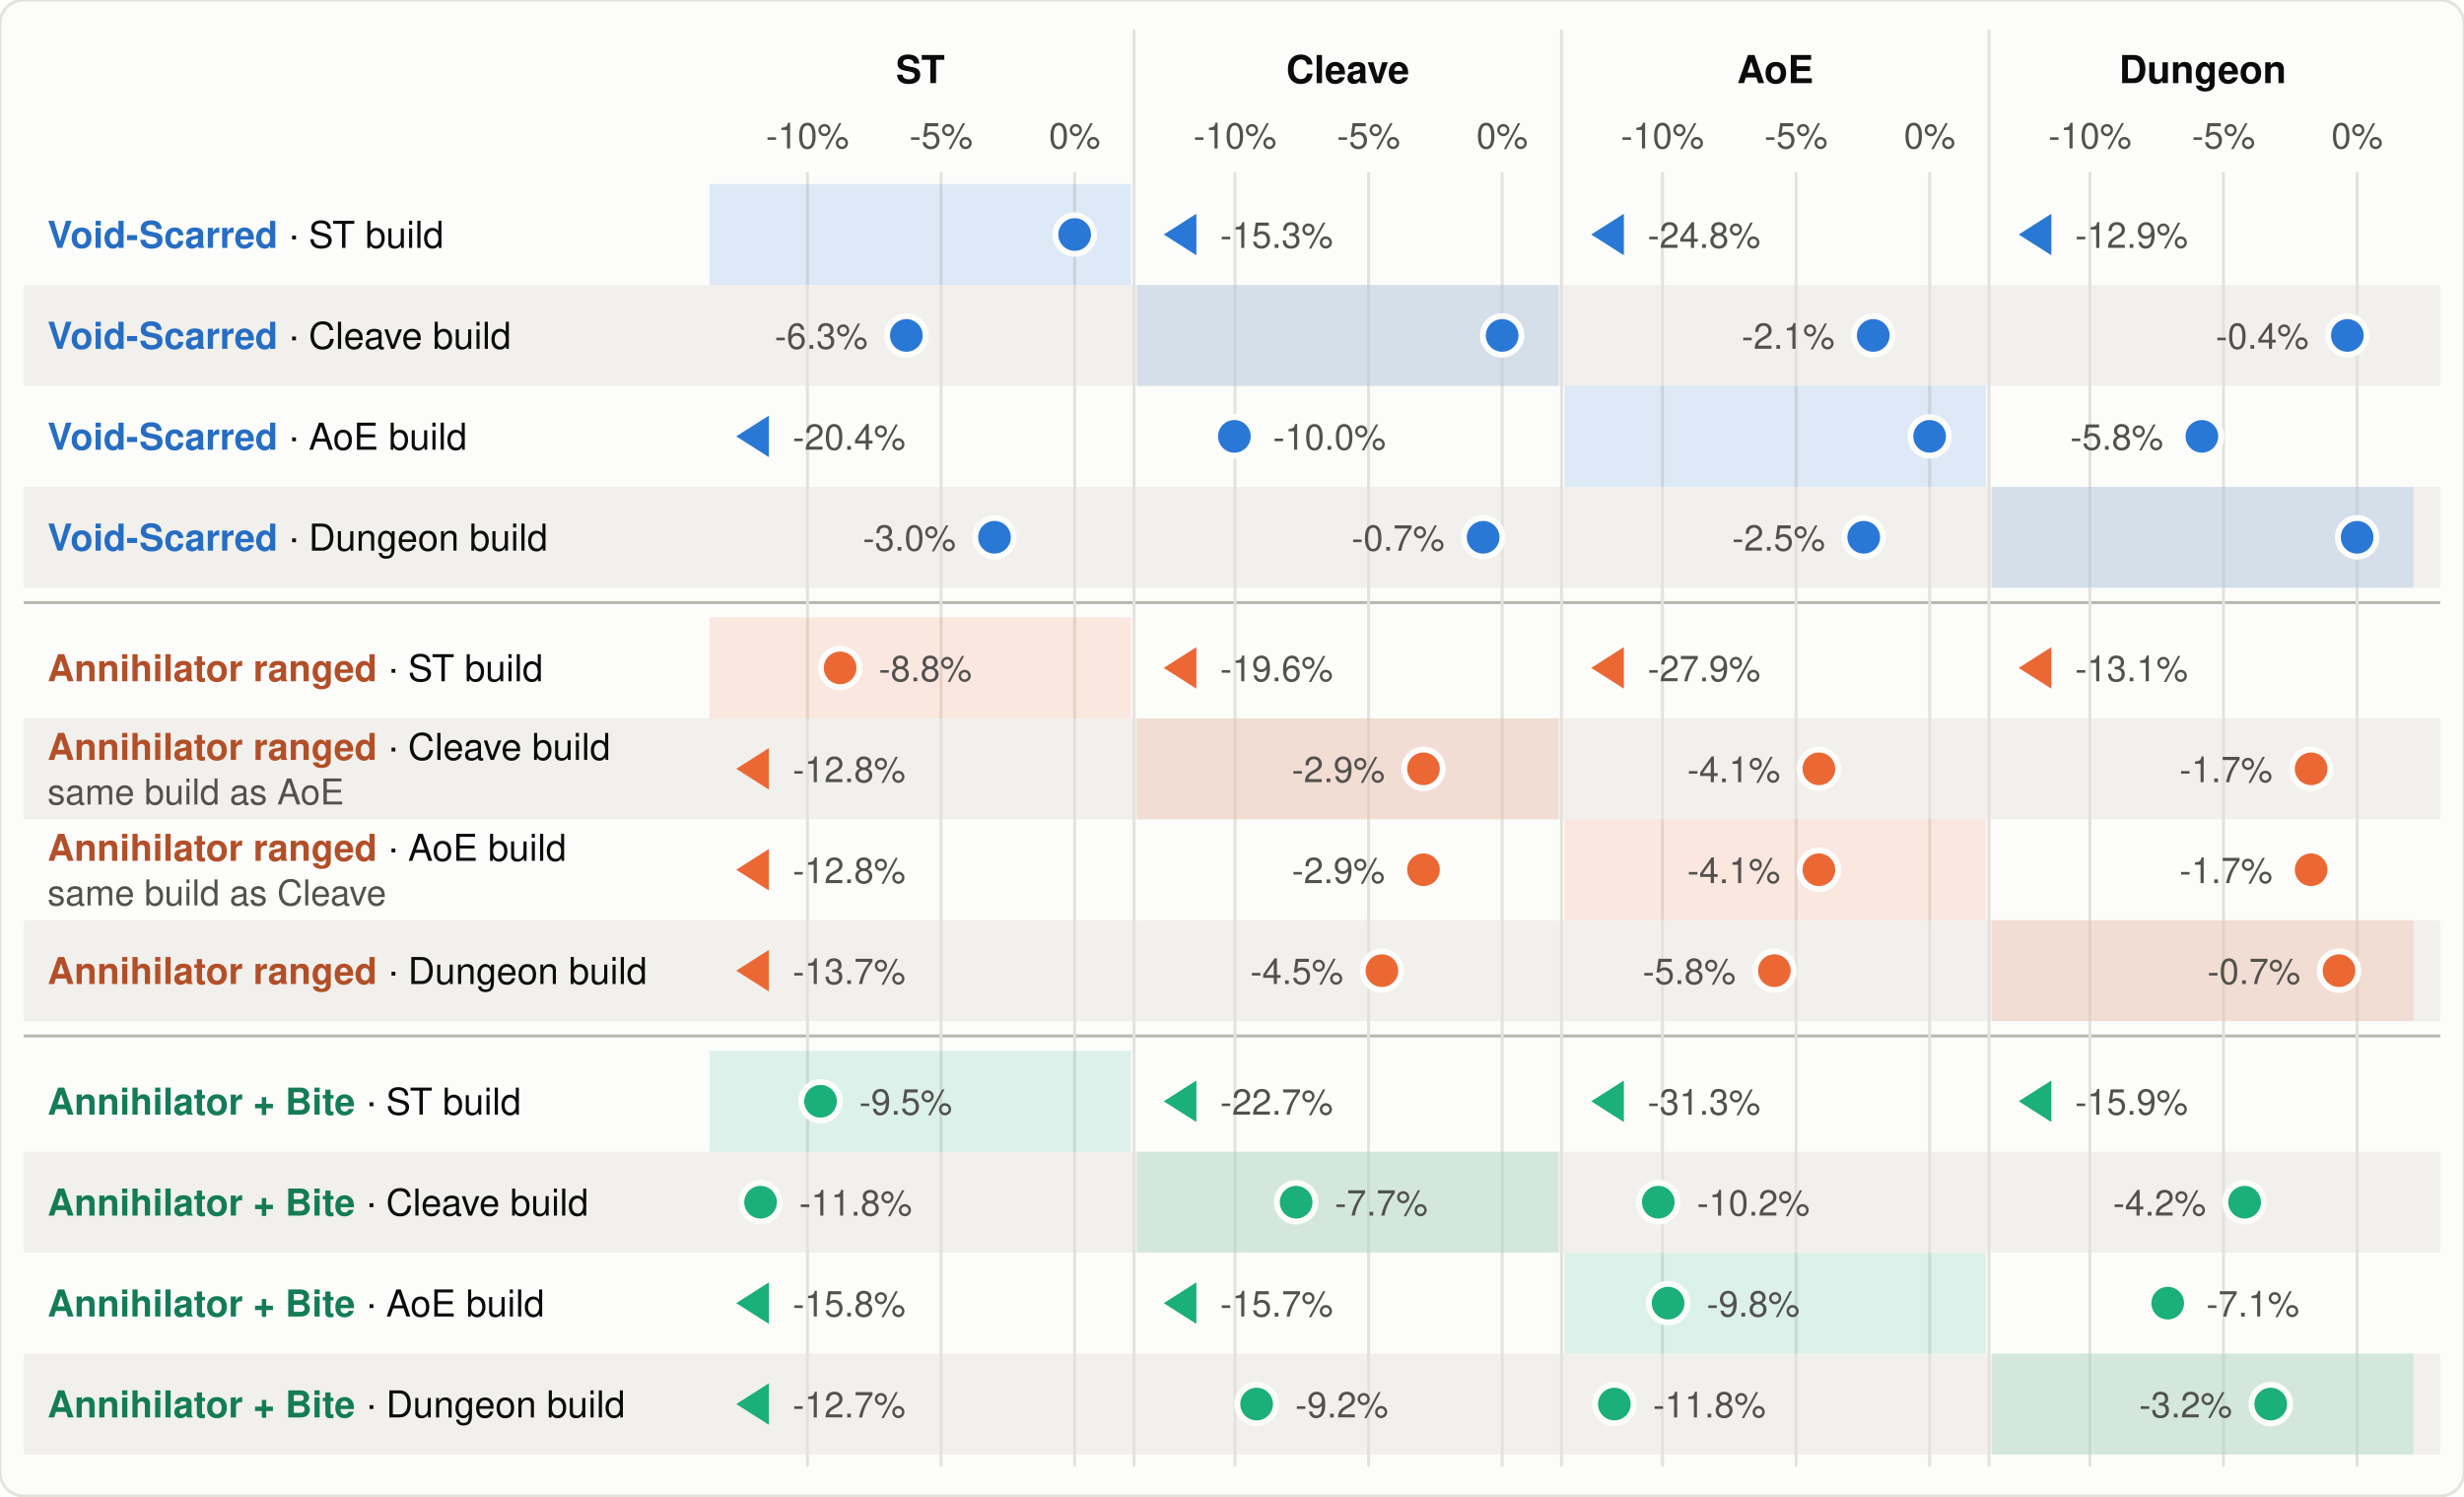
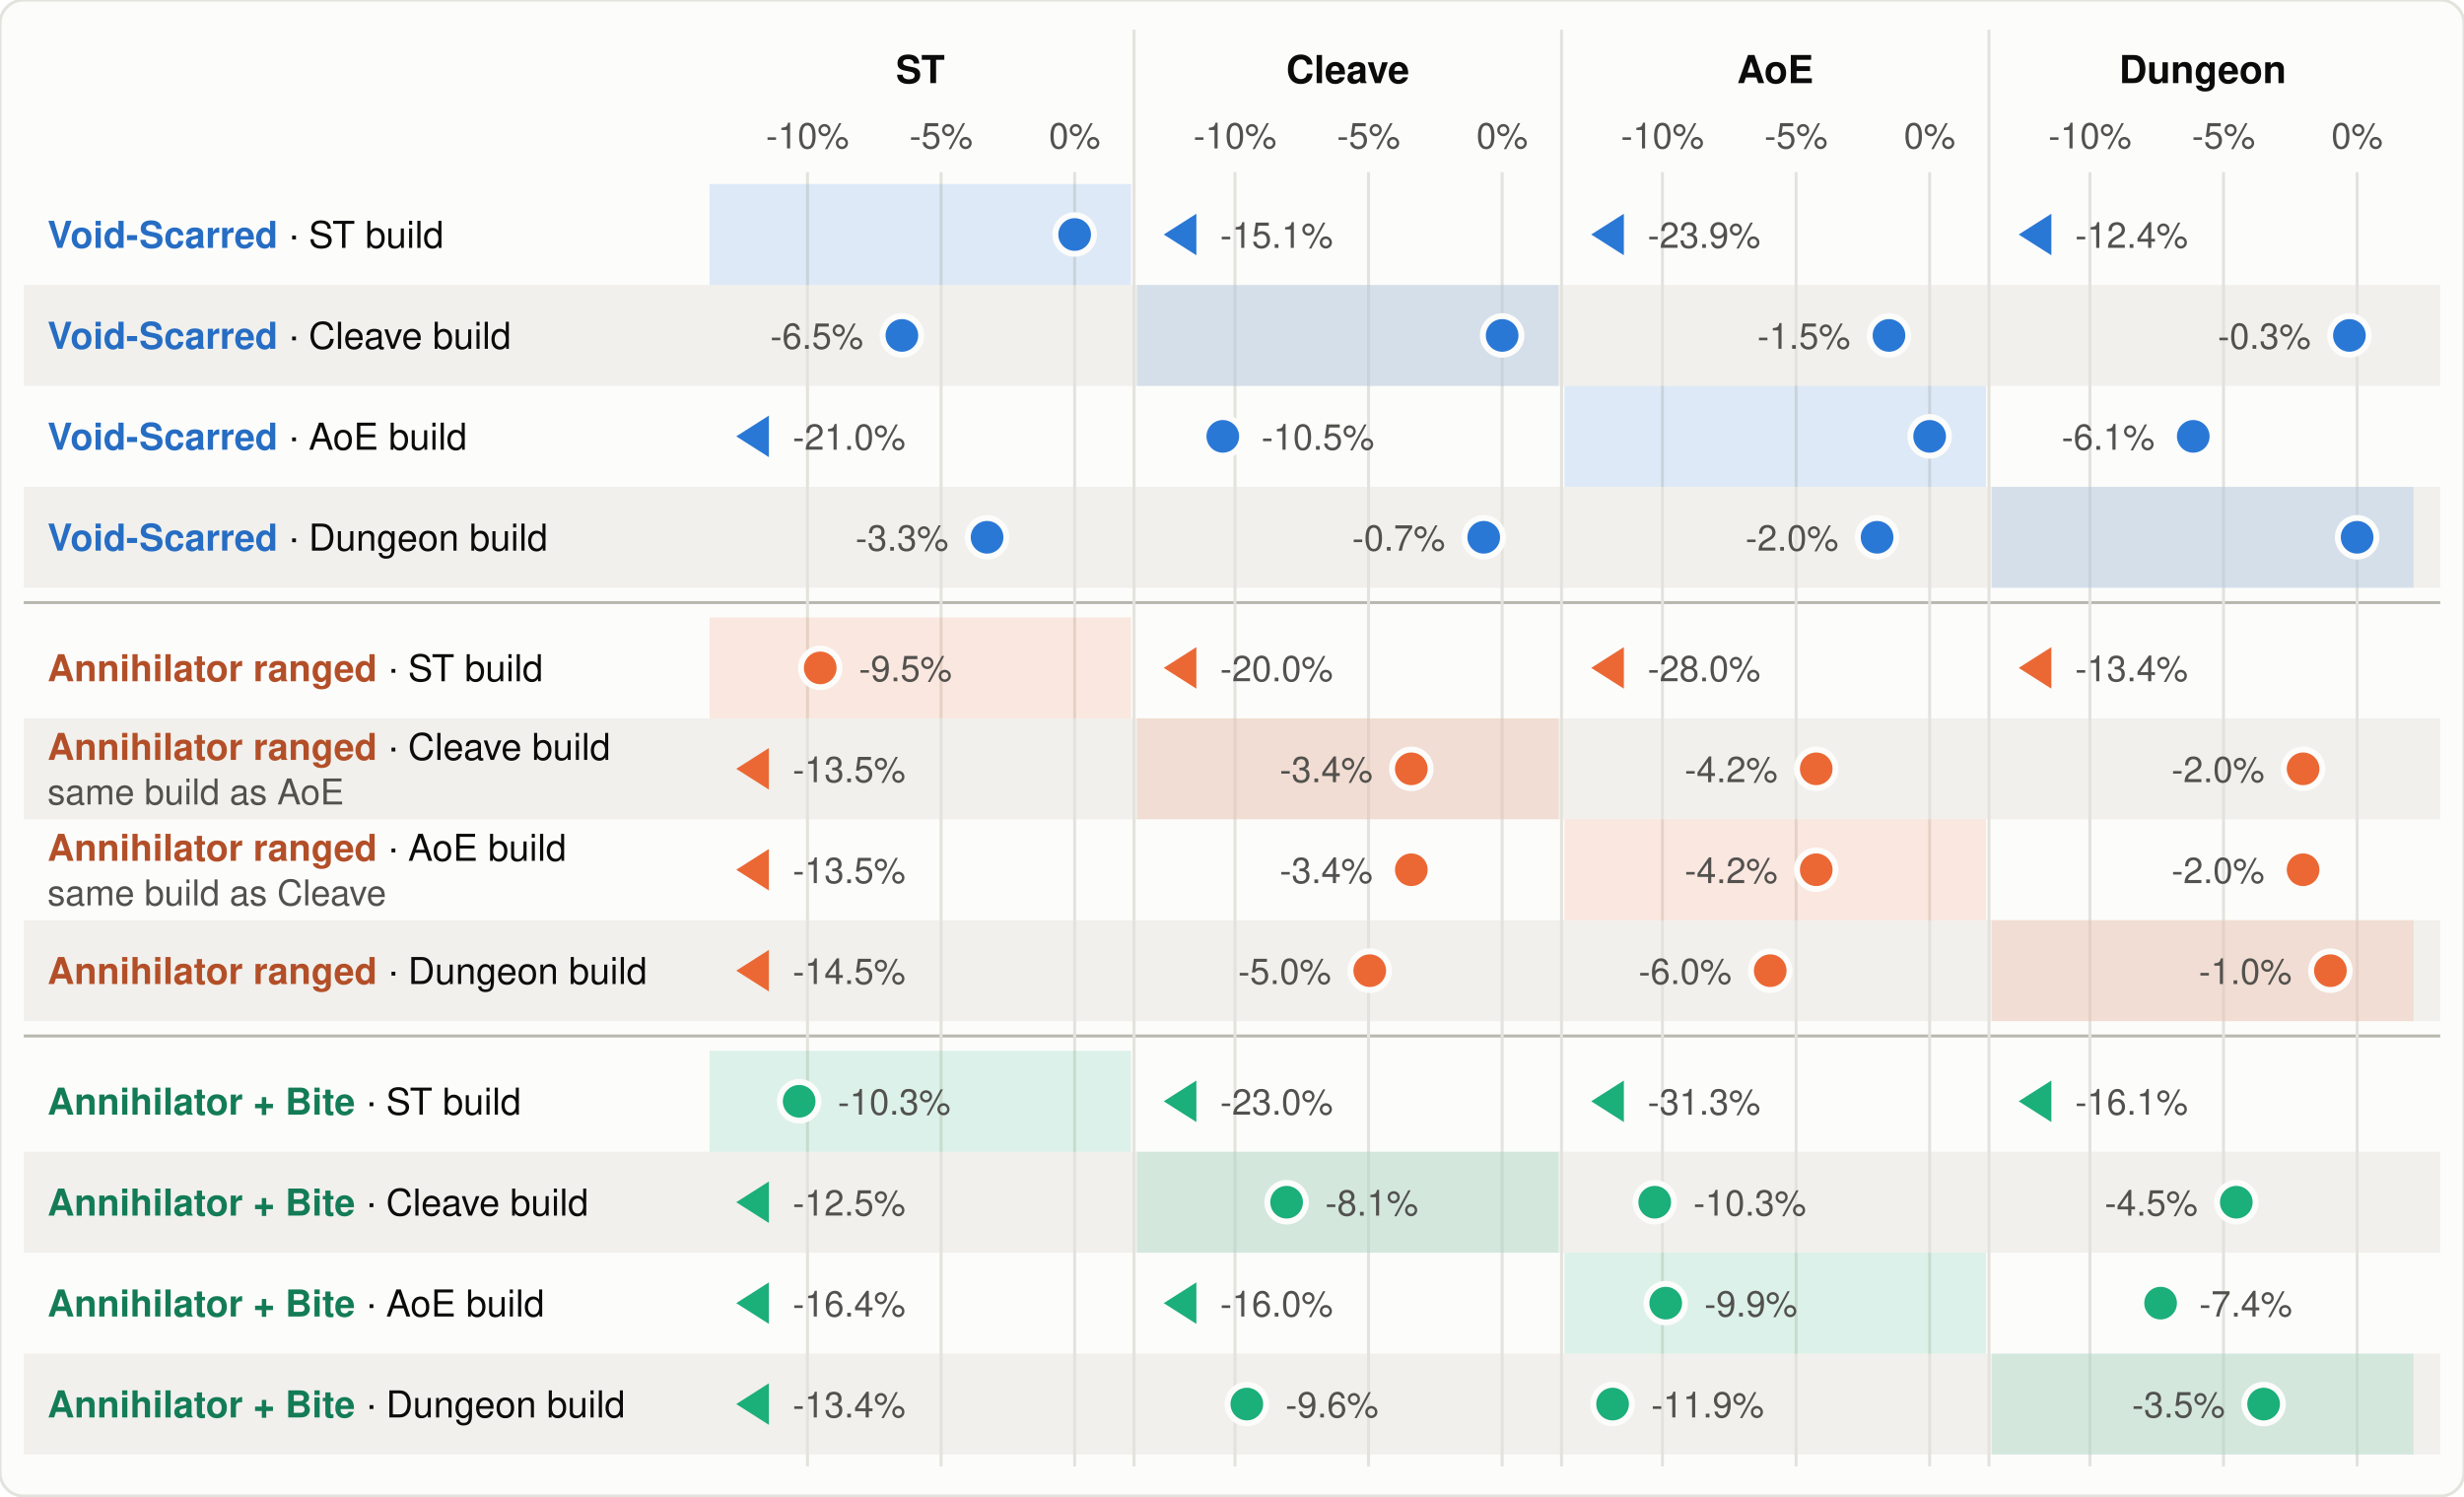
<svg xmlns="http://www.w3.org/2000/svg" viewBox="0 0 830 504" width="830" height="504" font-family="system-ui, -apple-system, Segoe UI, Helvetica, Arial, sans-serif" role="img" aria-labelledby="title desc">
  <rect width="830" height="504" rx="8" fill="#fcfcfb" stroke="#e3e2dc" />
  <rect x="8" y="96" width="814" height="34" fill="#f1f0ec" />
  <rect x="8" y="164" width="814" height="34" fill="#f1f0ec" />
  <line x1="8" x2="822" y1="203.0" y2="203.0" stroke="#b9b8b0" />
  <rect x="8" y="242" width="814" height="34" fill="#f1f0ec" />
  <rect x="8" y="310" width="814" height="34" fill="#f1f0ec" />
  <line x1="8" x2="822" y1="349.0" y2="349.0" stroke="#b9b8b0" />
  <rect x="8" y="388" width="814" height="34" fill="#f1f0ec" />
  <rect x="8" y="456" width="814" height="34" fill="#f1f0ec" />
  <text x="310.0" y="28.0" font-size="13" fill="#0b0b0b" text-anchor="middle" font-weight="600">ST</text>
  <text x="272.0" y="50.0" font-size="12" fill="#52514e" text-anchor="middle" style="font-variant-numeric:tabular-nums">-10%</text>
  <line x1="272.0" x2="272.0" y1="58" y2="494" stroke="#e3e2dc" />
  <text x="317.0" y="50.0" font-size="12" fill="#52514e" text-anchor="middle" style="font-variant-numeric:tabular-nums">-5%</text>
  <line x1="317.0" x2="317.0" y1="58" y2="494" stroke="#e3e2dc" />
  <text x="362.0" y="50.0" font-size="12" fill="#52514e" text-anchor="middle" style="font-variant-numeric:tabular-nums">0%</text>
  <line x1="362.0" x2="362.0" y1="58" y2="494" stroke="#e3e2dc" />
  <line x1="382.0" x2="382.0" y1="10" y2="494" stroke="#e3e2dc" />
  <text x="454.0" y="28.0" font-size="13" fill="#0b0b0b" text-anchor="middle" font-weight="600">Cleave</text>
  <text x="416.0" y="50.0" font-size="12" fill="#52514e" text-anchor="middle" style="font-variant-numeric:tabular-nums">-10%</text>
  <line x1="416.0" x2="416.0" y1="58" y2="494" stroke="#e3e2dc" />
  <text x="461.0" y="50.0" font-size="12" fill="#52514e" text-anchor="middle" style="font-variant-numeric:tabular-nums">-5%</text>
  <line x1="461.0" x2="461.0" y1="58" y2="494" stroke="#e3e2dc" />
  <text x="506.0" y="50.0" font-size="12" fill="#52514e" text-anchor="middle" style="font-variant-numeric:tabular-nums">0%</text>
  <line x1="506.0" x2="506.0" y1="58" y2="494" stroke="#e3e2dc" />
  <line x1="526.0" x2="526.0" y1="10" y2="494" stroke="#e3e2dc" />
  <text x="598.0" y="28.0" font-size="13" fill="#0b0b0b" text-anchor="middle" font-weight="600">AoE</text>
  <text x="560.0" y="50.0" font-size="12" fill="#52514e" text-anchor="middle" style="font-variant-numeric:tabular-nums">-10%</text>
  <line x1="560.0" x2="560.0" y1="58" y2="494" stroke="#e3e2dc" />
  <text x="605.0" y="50.0" font-size="12" fill="#52514e" text-anchor="middle" style="font-variant-numeric:tabular-nums">-5%</text>
  <line x1="605.0" x2="605.0" y1="58" y2="494" stroke="#e3e2dc" />
  <text x="650.0" y="50.0" font-size="12" fill="#52514e" text-anchor="middle" style="font-variant-numeric:tabular-nums">0%</text>
  <line x1="650.0" x2="650.0" y1="58" y2="494" stroke="#e3e2dc" />
  <line x1="670.0" x2="670.0" y1="10" y2="494" stroke="#e3e2dc" />
  <text x="742.0" y="28.0" font-size="13" fill="#0b0b0b" text-anchor="middle" font-weight="600">Dungeon</text>
  <text x="704.0" y="50.0" font-size="12" fill="#52514e" text-anchor="middle" style="font-variant-numeric:tabular-nums">-10%</text>
  <line x1="704.0" x2="704.0" y1="58" y2="494" stroke="#e3e2dc" />
  <text x="749.0" y="50.0" font-size="12" fill="#52514e" text-anchor="middle" style="font-variant-numeric:tabular-nums">-5%</text>
  <line x1="749.0" x2="749.0" y1="58" y2="494" stroke="#e3e2dc" />
  <text x="794.0" y="50.0" font-size="12" fill="#52514e" text-anchor="middle" style="font-variant-numeric:tabular-nums">0%</text>
  <line x1="794.0" x2="794.0" y1="58" y2="494" stroke="#e3e2dc" />
  <g class="row">
    <rect class="own" x="239.0" y="62" width="142.0" height="34" fill="#2a78d6" fill-opacity="0.14" />
    <text x="16" y="83.5" font-size="12.5" fill="#0b0b0b">
      <tspan fill="#266dc3" font-weight="600">Void-Scarred</tspan> · ST build</text>
    <circle cx="362.0" cy="79.0" r="6.5" fill="#2a78d6" stroke="#fcfcfb" stroke-width="2" />
    <path class="clamped" d="M392.0,79.0 l11,-7 v14 z" fill="#2a78d6" />
-     <text x="411.0" y="83.5" font-size="12" fill="#52514e" text-anchor="start" style="font-variant-numeric:tabular-nums">-15.3%</text>
+     <text x="411.0" y="83.5" font-size="12" fill="#52514e" text-anchor="start" style="font-variant-numeric:tabular-nums">-15.1%</text>
    <path class="clamped" d="M536.0,79.0 l11,-7 v14 z" fill="#2a78d6" />
-     <text x="555.0" y="83.5" font-size="12" fill="#52514e" text-anchor="start" style="font-variant-numeric:tabular-nums">-24.8%</text>
+     <text x="555.0" y="83.5" font-size="12" fill="#52514e" text-anchor="start" style="font-variant-numeric:tabular-nums">-23.9%</text>
    <path class="clamped" d="M680.0,79.0 l11,-7 v14 z" fill="#2a78d6" />
-     <text x="699.0" y="83.5" font-size="12" fill="#52514e" text-anchor="start" style="font-variant-numeric:tabular-nums">-12.9%</text>
+     <text x="699.0" y="83.5" font-size="12" fill="#52514e" text-anchor="start" style="font-variant-numeric:tabular-nums">-12.4%</text>
  </g>
  <g class="row">
    <rect class="own" x="383.0" y="96" width="142.0" height="34" fill="#2a78d6" fill-opacity="0.14" />
    <text x="16" y="117.5" font-size="12.5" fill="#0b0b0b">
      <tspan fill="#266dc3" font-weight="600">Void-Scarred</tspan> · Cleave build</text>
-     <circle cx="305.3" cy="113.0" r="6.5" fill="#2a78d6" stroke="#fcfcfb" stroke-width="2" />
-     <text x="292.3" y="117.5" font-size="12" fill="#52514e" text-anchor="end" style="font-variant-numeric:tabular-nums">-6.3%</text>
+     <circle cx="303.8" cy="113.0" r="6.5" fill="#2a78d6" stroke="#fcfcfb" stroke-width="2" />
+     <text x="290.8" y="117.5" font-size="12" fill="#52514e" text-anchor="end" style="font-variant-numeric:tabular-nums">-6.5%</text>
    <circle cx="506.0" cy="113.0" r="6.5" fill="#2a78d6" stroke="#fcfcfb" stroke-width="2" />
-     <circle cx="631.0" cy="113.0" r="6.5" fill="#2a78d6" stroke="#fcfcfb" stroke-width="2" />
-     <text x="618.0" y="117.5" font-size="12" fill="#52514e" text-anchor="end" style="font-variant-numeric:tabular-nums">-2.1%</text>
-     <circle cx="790.7" cy="113.0" r="6.5" fill="#2a78d6" stroke="#fcfcfb" stroke-width="2" />
-     <text x="777.7" y="117.5" font-size="12" fill="#52514e" text-anchor="end" style="font-variant-numeric:tabular-nums">-0.4%</text>
+     <circle cx="636.3" cy="113.0" r="6.5" fill="#2a78d6" stroke="#fcfcfb" stroke-width="2" />
+     <text x="623.3" y="117.5" font-size="12" fill="#52514e" text-anchor="end" style="font-variant-numeric:tabular-nums">-1.5%</text>
+     <circle cx="791.4" cy="113.0" r="6.5" fill="#2a78d6" stroke="#fcfcfb" stroke-width="2" />
+     <text x="778.4" y="117.5" font-size="12" fill="#52514e" text-anchor="end" style="font-variant-numeric:tabular-nums">-0.3%</text>
  </g>
  <g class="row">
    <rect class="own" x="527.0" y="130" width="142.0" height="34" fill="#2a78d6" fill-opacity="0.14" />
    <text x="16" y="151.5" font-size="12.5" fill="#0b0b0b">
      <tspan fill="#266dc3" font-weight="600">Void-Scarred</tspan> · AoE build</text>
    <path class="clamped" d="M248.0,147.0 l11,-7 v14 z" fill="#2a78d6" />
-     <text x="267.0" y="151.5" font-size="12" fill="#52514e" text-anchor="start" style="font-variant-numeric:tabular-nums">-20.4%</text>
-     <circle cx="415.8" cy="147.0" r="6.5" fill="#2a78d6" stroke="#fcfcfb" stroke-width="2" />
-     <text x="428.8" y="151.5" font-size="12" fill="#52514e" text-anchor="start" style="font-variant-numeric:tabular-nums">-10.0%</text>
+     <text x="267.0" y="151.5" font-size="12" fill="#52514e" text-anchor="start" style="font-variant-numeric:tabular-nums">-21.0%</text>
+     <circle cx="411.9" cy="147.0" r="6.5" fill="#2a78d6" stroke="#fcfcfb" stroke-width="2" />
+     <text x="424.9" y="151.5" font-size="12" fill="#52514e" text-anchor="start" style="font-variant-numeric:tabular-nums">-10.5%</text>
    <circle cx="650.0" cy="147.0" r="6.5" fill="#2a78d6" stroke="#fcfcfb" stroke-width="2" />
-     <circle cx="741.7" cy="147.0" r="6.5" fill="#2a78d6" stroke="#fcfcfb" stroke-width="2" />
-     <text x="728.7" y="151.5" font-size="12" fill="#52514e" text-anchor="end" style="font-variant-numeric:tabular-nums">-5.8%</text>
+     <circle cx="738.8" cy="147.0" r="6.5" fill="#2a78d6" stroke="#fcfcfb" stroke-width="2" />
+     <text x="725.8" y="151.5" font-size="12" fill="#52514e" text-anchor="end" style="font-variant-numeric:tabular-nums">-6.1%</text>
  </g>
  <g class="row">
    <rect class="own" x="671.0" y="164" width="142.0" height="34" fill="#2a78d6" fill-opacity="0.14" />
    <text x="16" y="185.5" font-size="12.5" fill="#0b0b0b">
      <tspan fill="#266dc3" font-weight="600">Void-Scarred</tspan> · Dungeon build</text>
-     <circle cx="335.0" cy="181.0" r="6.5" fill="#2a78d6" stroke="#fcfcfb" stroke-width="2" />
-     <text x="322.0" y="185.5" font-size="12" fill="#52514e" text-anchor="end" style="font-variant-numeric:tabular-nums">-3.0%</text>
-     <circle cx="499.6" cy="181.0" r="6.5" fill="#2a78d6" stroke="#fcfcfb" stroke-width="2" />
-     <text x="486.6" y="185.5" font-size="12" fill="#52514e" text-anchor="end" style="font-variant-numeric:tabular-nums">-0.7%</text>
-     <circle cx="627.8" cy="181.0" r="6.5" fill="#2a78d6" stroke="#fcfcfb" stroke-width="2" />
-     <text x="614.8" y="185.5" font-size="12" fill="#52514e" text-anchor="end" style="font-variant-numeric:tabular-nums">-2.5%</text>
+     <circle cx="332.5" cy="181.0" r="6.5" fill="#2a78d6" stroke="#fcfcfb" stroke-width="2" />
+     <text x="319.5" y="185.5" font-size="12" fill="#52514e" text-anchor="end" style="font-variant-numeric:tabular-nums">-3.3%</text>
+     <circle cx="499.8" cy="181.0" r="6.5" fill="#2a78d6" stroke="#fcfcfb" stroke-width="2" />
+     <text x="486.8" y="185.5" font-size="12" fill="#52514e" text-anchor="end" style="font-variant-numeric:tabular-nums">-0.7%</text>
+     <circle cx="632.3" cy="181.0" r="6.5" fill="#2a78d6" stroke="#fcfcfb" stroke-width="2" />
+     <text x="619.3" y="185.5" font-size="12" fill="#52514e" text-anchor="end" style="font-variant-numeric:tabular-nums">-2.0%</text>
    <circle cx="794.0" cy="181.0" r="6.5" fill="#2a78d6" stroke="#fcfcfb" stroke-width="2" />
  </g>
  <g class="row">
    <rect class="own" x="239.0" y="208" width="142.0" height="34" fill="#eb6834" fill-opacity="0.14" />
    <text x="16" y="229.5" font-size="12.5" fill="#0b0b0b">
      <tspan fill="#b34f28" font-weight="600">Annihilator ranged</tspan> · ST build</text>
-     <circle cx="283.0" cy="225.0" r="6.5" fill="#eb6834" stroke="#fcfcfb" stroke-width="2" />
-     <text x="296.0" y="229.5" font-size="12" fill="#52514e" text-anchor="start" style="font-variant-numeric:tabular-nums">-8.8%</text>
+     <circle cx="276.3" cy="225.0" r="6.5" fill="#eb6834" stroke="#fcfcfb" stroke-width="2" />
+     <text x="289.3" y="229.5" font-size="12" fill="#52514e" text-anchor="start" style="font-variant-numeric:tabular-nums">-9.5%</text>
    <path class="clamped" d="M392.0,225.0 l11,-7 v14 z" fill="#eb6834" />
-     <text x="411.0" y="229.5" font-size="12" fill="#52514e" text-anchor="start" style="font-variant-numeric:tabular-nums">-19.6%</text>
+     <text x="411.0" y="229.5" font-size="12" fill="#52514e" text-anchor="start" style="font-variant-numeric:tabular-nums">-20.0%</text>
    <path class="clamped" d="M536.0,225.0 l11,-7 v14 z" fill="#eb6834" />
-     <text x="555.0" y="229.5" font-size="12" fill="#52514e" text-anchor="start" style="font-variant-numeric:tabular-nums">-27.9%</text>
+     <text x="555.0" y="229.5" font-size="12" fill="#52514e" text-anchor="start" style="font-variant-numeric:tabular-nums">-28.0%</text>
    <path class="clamped" d="M680.0,225.0 l11,-7 v14 z" fill="#eb6834" />
-     <text x="699.0" y="229.5" font-size="12" fill="#52514e" text-anchor="start" style="font-variant-numeric:tabular-nums">-13.1%</text>
+     <text x="699.0" y="229.5" font-size="12" fill="#52514e" text-anchor="start" style="font-variant-numeric:tabular-nums">-13.4%</text>
  </g>
  <g class="row">
    <rect class="own" x="383.0" y="242" width="142.0" height="34" fill="#eb6834" fill-opacity="0.14" />
    <text x="16" y="256.0" font-size="12.5" fill="#0b0b0b">
      <tspan fill="#b34f28" font-weight="600">Annihilator ranged</tspan> · Cleave build</text>
    <text x="16.0" y="271.0" font-size="12" fill="#52514e" text-anchor="start">same build as AoE</text>
    <path class="clamped" d="M248.0,259.0 l11,-7 v14 z" fill="#eb6834" />
-     <text x="267.0" y="263.5" font-size="12" fill="#52514e" text-anchor="start" style="font-variant-numeric:tabular-nums">-12.8%</text>
-     <circle cx="479.5" cy="259.0" r="6.5" fill="#eb6834" stroke="#fcfcfb" stroke-width="2" />
-     <text x="466.5" y="263.5" font-size="12" fill="#52514e" text-anchor="end" style="font-variant-numeric:tabular-nums">-2.9%</text>
-     <circle cx="612.7" cy="259.0" r="6.5" fill="#eb6834" stroke="#fcfcfb" stroke-width="2" />
-     <text x="599.7" y="263.5" font-size="12" fill="#52514e" text-anchor="end" style="font-variant-numeric:tabular-nums">-4.1%</text>
-     <circle cx="778.5" cy="259.0" r="6.5" fill="#eb6834" stroke="#fcfcfb" stroke-width="2" />
-     <text x="765.5" y="263.5" font-size="12" fill="#52514e" text-anchor="end" style="font-variant-numeric:tabular-nums">-1.7%</text>
+     <text x="267.0" y="263.5" font-size="12" fill="#52514e" text-anchor="start" style="font-variant-numeric:tabular-nums">-13.5%</text>
+     <circle cx="475.4" cy="259.0" r="6.5" fill="#eb6834" stroke="#fcfcfb" stroke-width="2" />
+     <text x="462.4" y="263.5" font-size="12" fill="#52514e" text-anchor="end" style="font-variant-numeric:tabular-nums">-3.4%</text>
+     <circle cx="611.8" cy="259.0" r="6.5" fill="#eb6834" stroke="#fcfcfb" stroke-width="2" />
+     <text x="598.8" y="263.5" font-size="12" fill="#52514e" text-anchor="end" style="font-variant-numeric:tabular-nums">-4.2%</text>
+     <circle cx="775.8" cy="259.0" r="6.5" fill="#eb6834" stroke="#fcfcfb" stroke-width="2" />
+     <text x="762.8" y="263.5" font-size="12" fill="#52514e" text-anchor="end" style="font-variant-numeric:tabular-nums">-2.0%</text>
  </g>
  <g class="row">
    <rect class="own" x="527.0" y="276" width="142.0" height="34" fill="#eb6834" fill-opacity="0.14" />
    <text x="16" y="290.0" font-size="12.5" fill="#0b0b0b">
      <tspan fill="#b34f28" font-weight="600">Annihilator ranged</tspan> · AoE build</text>
    <text x="16.0" y="305.0" font-size="12" fill="#52514e" text-anchor="start">same build as Cleave</text>
    <path class="clamped" d="M248.0,293.0 l11,-7 v14 z" fill="#eb6834" />
-     <text x="267.0" y="297.5" font-size="12" fill="#52514e" text-anchor="start" style="font-variant-numeric:tabular-nums">-12.8%</text>
-     <circle cx="479.5" cy="293.0" r="6.5" fill="#eb6834" stroke="#fcfcfb" stroke-width="2" />
-     <text x="466.5" y="297.5" font-size="12" fill="#52514e" text-anchor="end" style="font-variant-numeric:tabular-nums">-2.9%</text>
-     <circle cx="612.7" cy="293.0" r="6.5" fill="#eb6834" stroke="#fcfcfb" stroke-width="2" />
-     <text x="599.7" y="297.5" font-size="12" fill="#52514e" text-anchor="end" style="font-variant-numeric:tabular-nums">-4.1%</text>
-     <circle cx="778.5" cy="293.0" r="6.5" fill="#eb6834" stroke="#fcfcfb" stroke-width="2" />
-     <text x="765.5" y="297.5" font-size="12" fill="#52514e" text-anchor="end" style="font-variant-numeric:tabular-nums">-1.7%</text>
+     <text x="267.0" y="297.5" font-size="12" fill="#52514e" text-anchor="start" style="font-variant-numeric:tabular-nums">-13.5%</text>
+     <circle cx="475.4" cy="293.0" r="6.5" fill="#eb6834" stroke="#fcfcfb" stroke-width="2" />
+     <text x="462.4" y="297.5" font-size="12" fill="#52514e" text-anchor="end" style="font-variant-numeric:tabular-nums">-3.4%</text>
+     <circle cx="611.8" cy="293.0" r="6.5" fill="#eb6834" stroke="#fcfcfb" stroke-width="2" />
+     <text x="598.8" y="297.5" font-size="12" fill="#52514e" text-anchor="end" style="font-variant-numeric:tabular-nums">-4.2%</text>
+     <circle cx="775.8" cy="293.0" r="6.5" fill="#eb6834" stroke="#fcfcfb" stroke-width="2" />
+     <text x="762.8" y="297.5" font-size="12" fill="#52514e" text-anchor="end" style="font-variant-numeric:tabular-nums">-2.0%</text>
  </g>
  <g class="row">
    <rect class="own" x="671.0" y="310" width="142.0" height="34" fill="#eb6834" fill-opacity="0.14" />
    <text x="16" y="331.5" font-size="12.5" fill="#0b0b0b">
      <tspan fill="#b34f28" font-weight="600">Annihilator ranged</tspan> · Dungeon build</text>
    <path class="clamped" d="M248.0,327.0 l11,-7 v14 z" fill="#eb6834" />
-     <text x="267.0" y="331.5" font-size="12" fill="#52514e" text-anchor="start" style="font-variant-numeric:tabular-nums">-13.7%</text>
-     <circle cx="465.5" cy="327.0" r="6.5" fill="#eb6834" stroke="#fcfcfb" stroke-width="2" />
-     <text x="452.5" y="331.5" font-size="12" fill="#52514e" text-anchor="end" style="font-variant-numeric:tabular-nums">-4.5%</text>
-     <circle cx="597.7" cy="327.0" r="6.5" fill="#eb6834" stroke="#fcfcfb" stroke-width="2" />
-     <text x="584.7" y="331.5" font-size="12" fill="#52514e" text-anchor="end" style="font-variant-numeric:tabular-nums">-5.8%</text>
-     <circle cx="787.9" cy="327.0" r="6.5" fill="#eb6834" stroke="#fcfcfb" stroke-width="2" />
-     <text x="774.9" y="331.5" font-size="12" fill="#52514e" text-anchor="end" style="font-variant-numeric:tabular-nums">-0.7%</text>
+     <text x="267.0" y="331.5" font-size="12" fill="#52514e" text-anchor="start" style="font-variant-numeric:tabular-nums">-14.5%</text>
+     <circle cx="461.4" cy="327.0" r="6.5" fill="#eb6834" stroke="#fcfcfb" stroke-width="2" />
+     <text x="448.4" y="331.5" font-size="12" fill="#52514e" text-anchor="end" style="font-variant-numeric:tabular-nums">-5.0%</text>
+     <circle cx="596.3" cy="327.0" r="6.5" fill="#eb6834" stroke="#fcfcfb" stroke-width="2" />
+     <text x="583.3" y="331.5" font-size="12" fill="#52514e" text-anchor="end" style="font-variant-numeric:tabular-nums">-6.0%</text>
+     <circle cx="785.0" cy="327.0" r="6.5" fill="#eb6834" stroke="#fcfcfb" stroke-width="2" />
+     <text x="772.0" y="331.5" font-size="12" fill="#52514e" text-anchor="end" style="font-variant-numeric:tabular-nums">-1.0%</text>
  </g>
  <g class="row">
    <rect class="own" x="239.0" y="354" width="142.0" height="34" fill="#1baf7a" fill-opacity="0.14" />
    <text x="16" y="375.5" font-size="12.5" fill="#0b0b0b">
      <tspan fill="#137c57" font-weight="600">Annihilator + Bite</tspan> · ST build</text>
-     <circle cx="276.4" cy="371.0" r="6.5" fill="#1baf7a" stroke="#fcfcfb" stroke-width="2" />
-     <text x="289.4" y="375.5" font-size="12" fill="#52514e" text-anchor="start" style="font-variant-numeric:tabular-nums">-9.5%</text>
+     <circle cx="269.2" cy="371.0" r="6.5" fill="#1baf7a" stroke="#fcfcfb" stroke-width="2" />
+     <text x="282.2" y="375.5" font-size="12" fill="#52514e" text-anchor="start" style="font-variant-numeric:tabular-nums">-10.3%</text>
    <path class="clamped" d="M392.0,371.0 l11,-7 v14 z" fill="#1baf7a" />
-     <text x="411.0" y="375.5" font-size="12" fill="#52514e" text-anchor="start" style="font-variant-numeric:tabular-nums">-22.7%</text>
+     <text x="411.0" y="375.5" font-size="12" fill="#52514e" text-anchor="start" style="font-variant-numeric:tabular-nums">-23.0%</text>
    <path class="clamped" d="M536.0,371.0 l11,-7 v14 z" fill="#1baf7a" />
    <text x="555.0" y="375.5" font-size="12" fill="#52514e" text-anchor="start" style="font-variant-numeric:tabular-nums">-31.3%</text>
    <path class="clamped" d="M680.0,371.0 l11,-7 v14 z" fill="#1baf7a" />
-     <text x="699.0" y="375.5" font-size="12" fill="#52514e" text-anchor="start" style="font-variant-numeric:tabular-nums">-15.9%</text>
+     <text x="699.0" y="375.5" font-size="12" fill="#52514e" text-anchor="start" style="font-variant-numeric:tabular-nums">-16.1%</text>
  </g>
  <g class="row">
    <rect class="own" x="383.0" y="388" width="142.0" height="34" fill="#1baf7a" fill-opacity="0.14" />
    <text x="16" y="409.5" font-size="12.5" fill="#0b0b0b">
      <tspan fill="#137c57" font-weight="600">Annihilator + Bite</tspan> · Cleave build</text>
-     <circle cx="256.2" cy="405.0" r="6.5" fill="#1baf7a" stroke="#fcfcfb" stroke-width="2" />
-     <text x="269.2" y="409.5" font-size="12" fill="#52514e" text-anchor="start" style="font-variant-numeric:tabular-nums">-11.8%</text>
-     <circle cx="436.6" cy="405.0" r="6.5" fill="#1baf7a" stroke="#fcfcfb" stroke-width="2" />
-     <text x="449.6" y="409.5" font-size="12" fill="#52514e" text-anchor="start" style="font-variant-numeric:tabular-nums">-7.7%</text>
-     <circle cx="558.6" cy="405.0" r="6.5" fill="#1baf7a" stroke="#fcfcfb" stroke-width="2" />
-     <text x="571.6" y="409.5" font-size="12" fill="#52514e" text-anchor="start" style="font-variant-numeric:tabular-nums">-10.2%</text>
-     <circle cx="756.1" cy="405.0" r="6.5" fill="#1baf7a" stroke="#fcfcfb" stroke-width="2" />
-     <text x="743.1" y="409.5" font-size="12" fill="#52514e" text-anchor="end" style="font-variant-numeric:tabular-nums">-4.2%</text>
+     <path class="clamped" d="M248.0,405.0 l11,-7 v14 z" fill="#1baf7a" />
+     <text x="267.0" y="409.5" font-size="12" fill="#52514e" text-anchor="start" style="font-variant-numeric:tabular-nums">-12.5%</text>
+     <circle cx="433.4" cy="405.0" r="6.5" fill="#1baf7a" stroke="#fcfcfb" stroke-width="2" />
+     <text x="446.4" y="409.5" font-size="12" fill="#52514e" text-anchor="start" style="font-variant-numeric:tabular-nums">-8.1%</text>
+     <circle cx="557.4" cy="405.0" r="6.5" fill="#1baf7a" stroke="#fcfcfb" stroke-width="2" />
+     <text x="570.4" y="409.5" font-size="12" fill="#52514e" text-anchor="start" style="font-variant-numeric:tabular-nums">-10.3%</text>
+     <circle cx="753.3" cy="405.0" r="6.5" fill="#1baf7a" stroke="#fcfcfb" stroke-width="2" />
+     <text x="740.3" y="409.5" font-size="12" fill="#52514e" text-anchor="end" style="font-variant-numeric:tabular-nums">-4.5%</text>
  </g>
  <g class="row">
    <rect class="own" x="527.0" y="422" width="142.0" height="34" fill="#1baf7a" fill-opacity="0.14" />
    <text x="16" y="443.5" font-size="12.5" fill="#0b0b0b">
      <tspan fill="#137c57" font-weight="600">Annihilator + Bite</tspan> · AoE build</text>
    <path class="clamped" d="M248.0,439.0 l11,-7 v14 z" fill="#1baf7a" />
-     <text x="267.0" y="443.5" font-size="12" fill="#52514e" text-anchor="start" style="font-variant-numeric:tabular-nums">-15.8%</text>
+     <text x="267.0" y="443.5" font-size="12" fill="#52514e" text-anchor="start" style="font-variant-numeric:tabular-nums">-16.4%</text>
    <path class="clamped" d="M392.0,439.0 l11,-7 v14 z" fill="#1baf7a" />
-     <text x="411.0" y="443.5" font-size="12" fill="#52514e" text-anchor="start" style="font-variant-numeric:tabular-nums">-15.7%</text>
-     <circle cx="561.9" cy="439.0" r="6.5" fill="#1baf7a" stroke="#fcfcfb" stroke-width="2" />
-     <text x="574.9" y="443.5" font-size="12" fill="#52514e" text-anchor="start" style="font-variant-numeric:tabular-nums">-9.8%</text>
-     <circle cx="730.2" cy="439.0" r="6.5" fill="#1baf7a" stroke="#fcfcfb" stroke-width="2" />
-     <text x="743.2" y="443.5" font-size="12" fill="#52514e" text-anchor="start" style="font-variant-numeric:tabular-nums">-7.1%</text>
+     <text x="411.0" y="443.5" font-size="12" fill="#52514e" text-anchor="start" style="font-variant-numeric:tabular-nums">-16.0%</text>
+     <circle cx="561.1" cy="439.0" r="6.5" fill="#1baf7a" stroke="#fcfcfb" stroke-width="2" />
+     <text x="574.1" y="443.5" font-size="12" fill="#52514e" text-anchor="start" style="font-variant-numeric:tabular-nums">-9.9%</text>
+     <circle cx="727.8" cy="439.0" r="6.5" fill="#1baf7a" stroke="#fcfcfb" stroke-width="2" />
+     <text x="740.8" y="443.5" font-size="12" fill="#52514e" text-anchor="start" style="font-variant-numeric:tabular-nums">-7.4%</text>
  </g>
  <g class="row">
    <rect class="own" x="671.0" y="456" width="142.0" height="34" fill="#1baf7a" fill-opacity="0.14" />
    <text x="16" y="477.5" font-size="12.5" fill="#0b0b0b">
      <tspan fill="#137c57" font-weight="600">Annihilator + Bite</tspan> · Dungeon build</text>
    <path class="clamped" d="M248.0,473.0 l11,-7 v14 z" fill="#1baf7a" />
-     <text x="267.0" y="477.5" font-size="12" fill="#52514e" text-anchor="start" style="font-variant-numeric:tabular-nums">-12.7%</text>
-     <circle cx="423.3" cy="473.0" r="6.5" fill="#1baf7a" stroke="#fcfcfb" stroke-width="2" />
-     <text x="436.3" y="477.5" font-size="12" fill="#52514e" text-anchor="start" style="font-variant-numeric:tabular-nums">-9.2%</text>
-     <circle cx="543.8" cy="473.0" r="6.5" fill="#1baf7a" stroke="#fcfcfb" stroke-width="2" />
-     <text x="556.8" y="477.5" font-size="12" fill="#52514e" text-anchor="start" style="font-variant-numeric:tabular-nums">-11.8%</text>
-     <circle cx="764.9" cy="473.0" r="6.5" fill="#1baf7a" stroke="#fcfcfb" stroke-width="2" />
-     <text x="751.9" y="477.5" font-size="12" fill="#52514e" text-anchor="end" style="font-variant-numeric:tabular-nums">-3.2%</text>
+     <text x="267.0" y="477.5" font-size="12" fill="#52514e" text-anchor="start" style="font-variant-numeric:tabular-nums">-13.4%</text>
+     <circle cx="420.0" cy="473.0" r="6.5" fill="#1baf7a" stroke="#fcfcfb" stroke-width="2" />
+     <text x="433.0" y="477.5" font-size="12" fill="#52514e" text-anchor="start" style="font-variant-numeric:tabular-nums">-9.6%</text>
+     <circle cx="543.2" cy="473.0" r="6.5" fill="#1baf7a" stroke="#fcfcfb" stroke-width="2" />
+     <text x="556.2" y="477.5" font-size="12" fill="#52514e" text-anchor="start" style="font-variant-numeric:tabular-nums">-11.9%</text>
+     <circle cx="762.5" cy="473.0" r="6.5" fill="#1baf7a" stroke="#fcfcfb" stroke-width="2" />
+     <text x="749.5" y="477.5" font-size="12" fill="#52514e" text-anchor="end" style="font-variant-numeric:tabular-nums">-3.5%</text>
  </g>
</svg>
